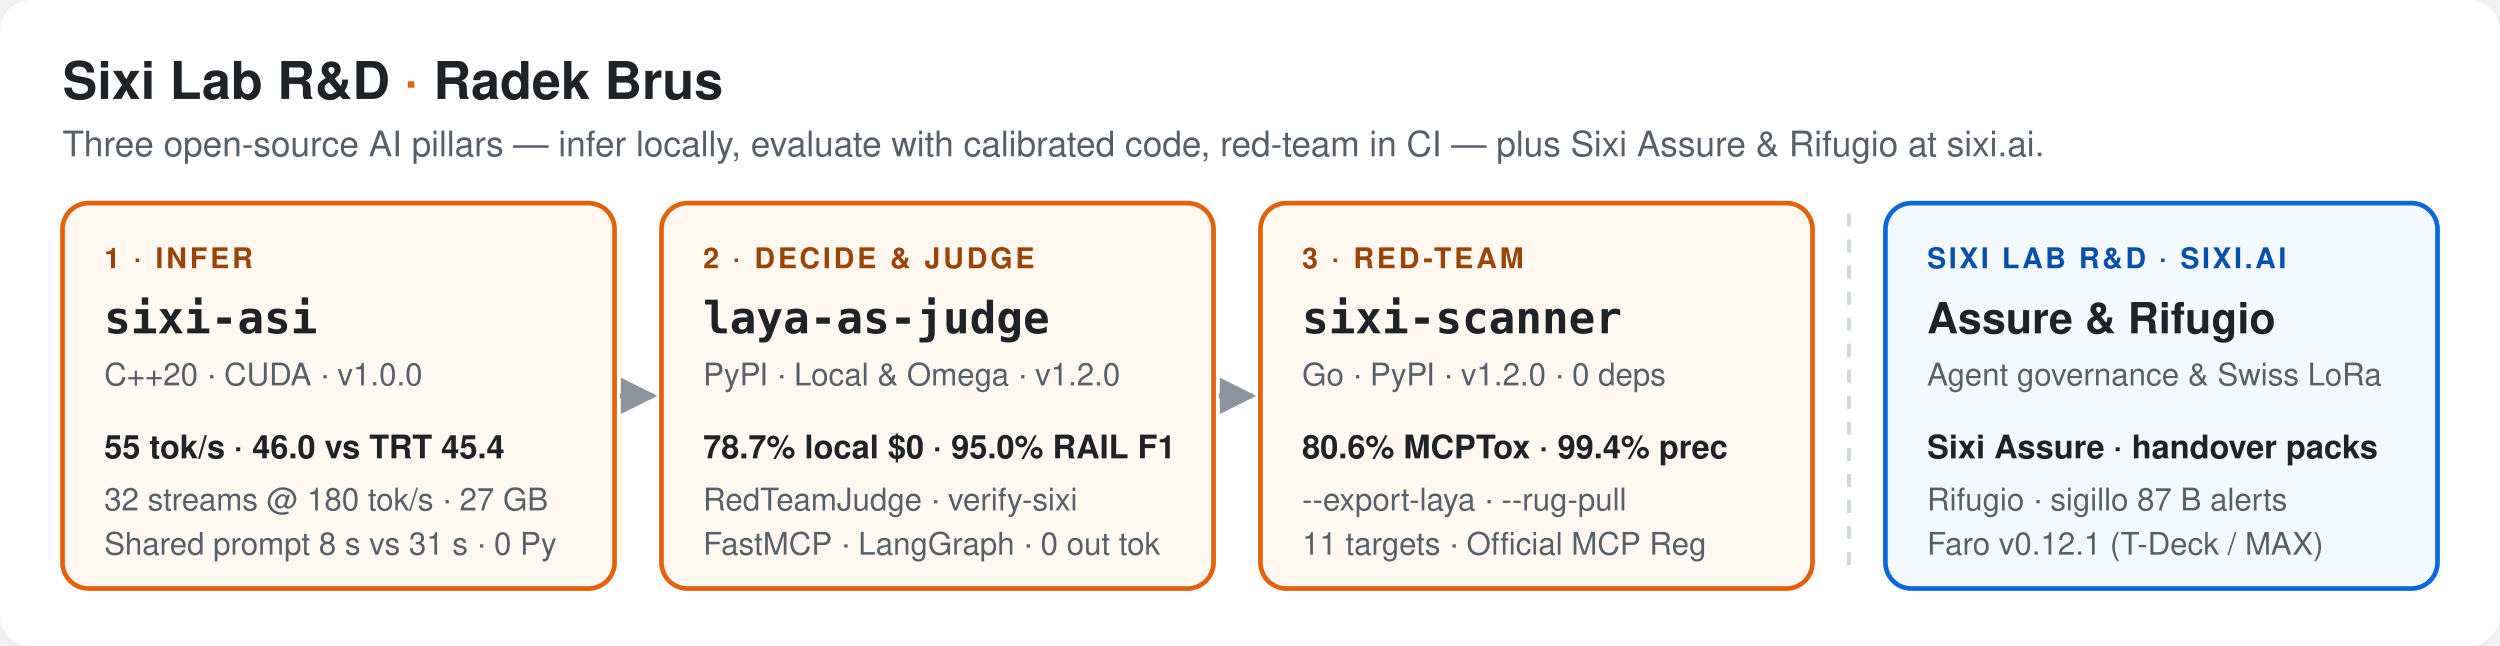
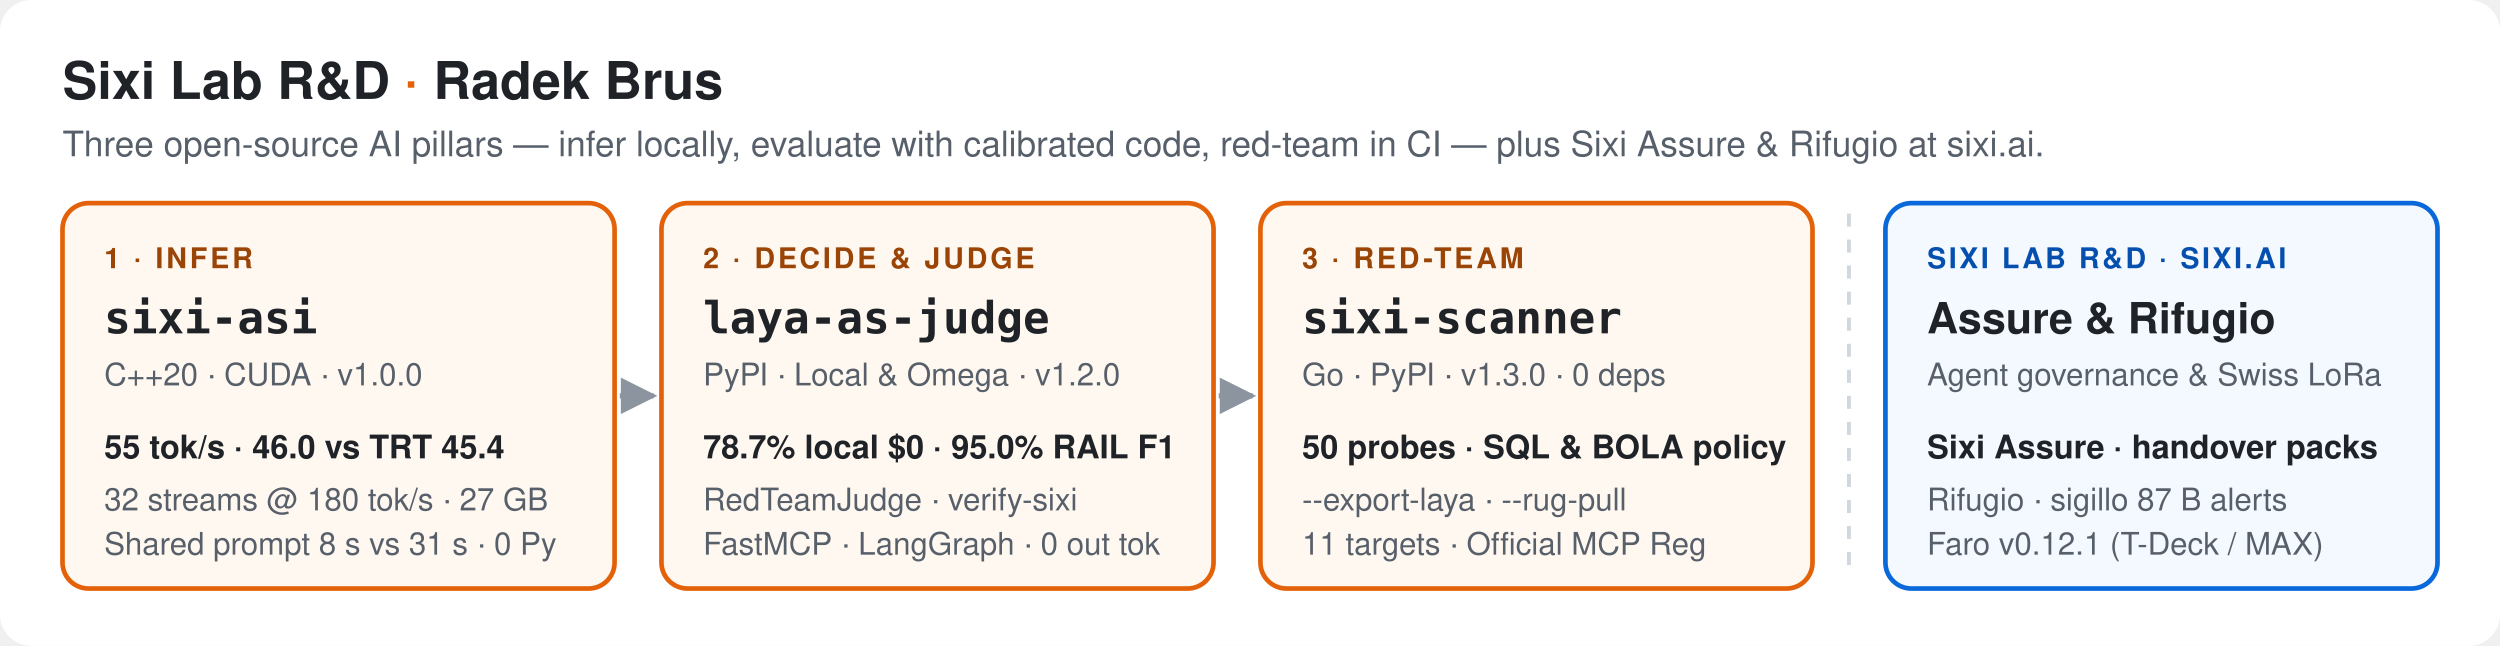
<svg xmlns="http://www.w3.org/2000/svg" viewBox="0 0 960 248" width="960" height="248" font-family="-apple-system, BlinkMacSystemFont, 'Segoe UI', Helvetica, Arial, sans-serif">
  <style>
    .bg { fill: #ffffff; }
    .core { fill: #fff8f0; stroke: #e36209; stroke-width: 1.8; }
    .radio { fill: #f4f8ff; stroke: #0969da; stroke-width: 1.8; }
    .title { fill: #1f2328; font-size: 20px; font-weight: 700; }
    .sub { fill: #57606a; font-size: 13.5px; }
    .accent { fill: #e36209; }
    .step { fill: #9a4405; font-size: 11px; font-weight: 700; letter-spacing: .1em; }
    .step-b { fill: #0550ae; font-size: 11px; font-weight: 700; letter-spacing: .09em; }
    .name { fill: #1f2328; font-size: 17px; font-weight: 700; font-family: ui-monospace, SFMono-Regular, Menlo, monospace; }
    .name-sans { fill: #1f2328; font-size: 16.5px; font-weight: 700; }
    .tag { fill: #57606a; font-size: 12px; font-weight: 500; }
    .stat { fill: #1f2328; font-size: 12.5px; font-weight: 600; }
    .note { fill: #57606a; font-size: 12px; }
    .arrow { stroke: #8c959f; stroke-width: 2; fill: none; }
    .head { fill: #8c959f; }
    .div { stroke: #d0d7de; stroke-width: 1.5; stroke-dasharray: 5 5; }
    @media (prefers-color-scheme: dark) {
      .bg { fill: #0d1117; }
      .core { fill: #1f1610; stroke: #f0883e; }
      .radio { fill: #0d1b2a; stroke: #4493f8; }
      .title, .name, .name-sans, .stat { fill: #e6edf3; }
      .sub, .tag, .note { fill: #8d96a0; }
      .accent, .step { fill: #f0883e; }
      .step-b { fill: #58a6ff; }
      .arrow { stroke: #6e7681; }
      .head { fill: #6e7681; }
      .div { stroke: #30363d; }
    }
  </style>
  <defs>
    <marker id="arr" viewBox="0 0 10 10" refX="9" refY="5" markerWidth="7" markerHeight="7" orient="auto">
      <path class="head" d="M0,0 L10,5 L0,10 z" />
    </marker>
  </defs>
  <rect class="bg" width="960" height="248" rx="12" />
  <text class="title" x="24" y="38">Sixi Lab R&amp;D <tspan class="accent">·</tspan> Radek Brus</text>
  <text class="sub" x="24" y="60">Three open-source AI pillars — infer locally, evaluate with calibrated code, red-team in CI — plus Sixi Assure &amp; Rifugio at sixi.ai.</text>
  <g>
    <rect class="core" x="24" y="78" width="212" height="148" rx="10" />
    <text class="step" x="40" y="103">1 · INFER</text>
    <text class="name" x="40" y="128">sixi-asi</text>
    <text class="tag" x="40" y="148">C++20 · CUDA · v1.0.0</text>
    <text class="stat" x="40" y="176">55 tok/s · 46.0 vs TRT 45.4</text>
    <text class="note" x="40" y="196">32 streams @ 180 tok/s · 27 GB</text>
    <text class="note" x="40" y="213">Shared prompt 8 s vs 31 s · 0 Py</text>
  </g>
  <path class="arrow" d="M238,152 L251,152" marker-end="url(#arr)" />
  <g>
    <rect class="core" x="254" y="78" width="212" height="148" rx="10" />
    <text class="step" x="270" y="103">2 · DECIDE &amp; JUDGE</text>
    <text class="name" x="270" y="128">laya-as-judge</text>
    <text class="tag" x="270" y="148">PyPI · Local &amp; Omega · v1.2.0</text>
    <text class="stat" x="270" y="176">78.7% local $0 · 95.0% RAIL F1</text>
    <text class="note" x="270" y="196">RedTeamJudge · verify-sixi</text>
    <text class="note" x="270" y="213">FastMCP · LangGraph · 0 out tok</text>
  </g>
  <path class="arrow" d="M468,152 L481,152" marker-end="url(#arr)" />
  <g>
    <rect class="core" x="484" y="78" width="212" height="148" rx="10" />
    <text class="step" x="500" y="103">3 · RED-TEAM</text>
    <text class="name" x="500" y="128">sixi-scanner</text>
-     <text class="tag" x="500" y="148">Go · PyPI · v1.2.0 · 0 deps</text>
-     <text class="stat" x="500" y="176">80.6% MCPTox · 99.4% prec</text>
+     <text class="tag" x="500" y="148">Go · PyPI · v1.3.0 · 0 deps</text>
+     <text class="stat" x="500" y="176">50 probes · SQL &amp; BOLA policy</text>
    <text class="note" x="500" y="196">--export-laya · --rug-pull</text>
    <text class="note" x="500" y="213">11 targets · Official MCP Reg</text>
  </g>
  <line class="div" x1="710" y1="82" x2="710" y2="222" />
  <g>
    <rect class="radio" x="724" y="78" width="212" height="148" rx="10" />
    <text class="step-b" x="740" y="103">SIXI LAB R&amp;D · SIXI.AI</text>
    <text class="name-sans" x="740" y="128">Assure &amp; Rifugio</text>
    <text class="tag" x="740" y="148">Agent governance &amp; Swiss LoRa</text>
    <text class="stat" x="740" y="176">Sixi Assure · handover packs</text>
    <text class="note" x="740" y="196">Rifugio · sigillo 87 B alerts</text>
    <text class="note" x="740" y="213">Faro v0.12.1 (T-Deck / MAX)</text>
  </g>
</svg>
